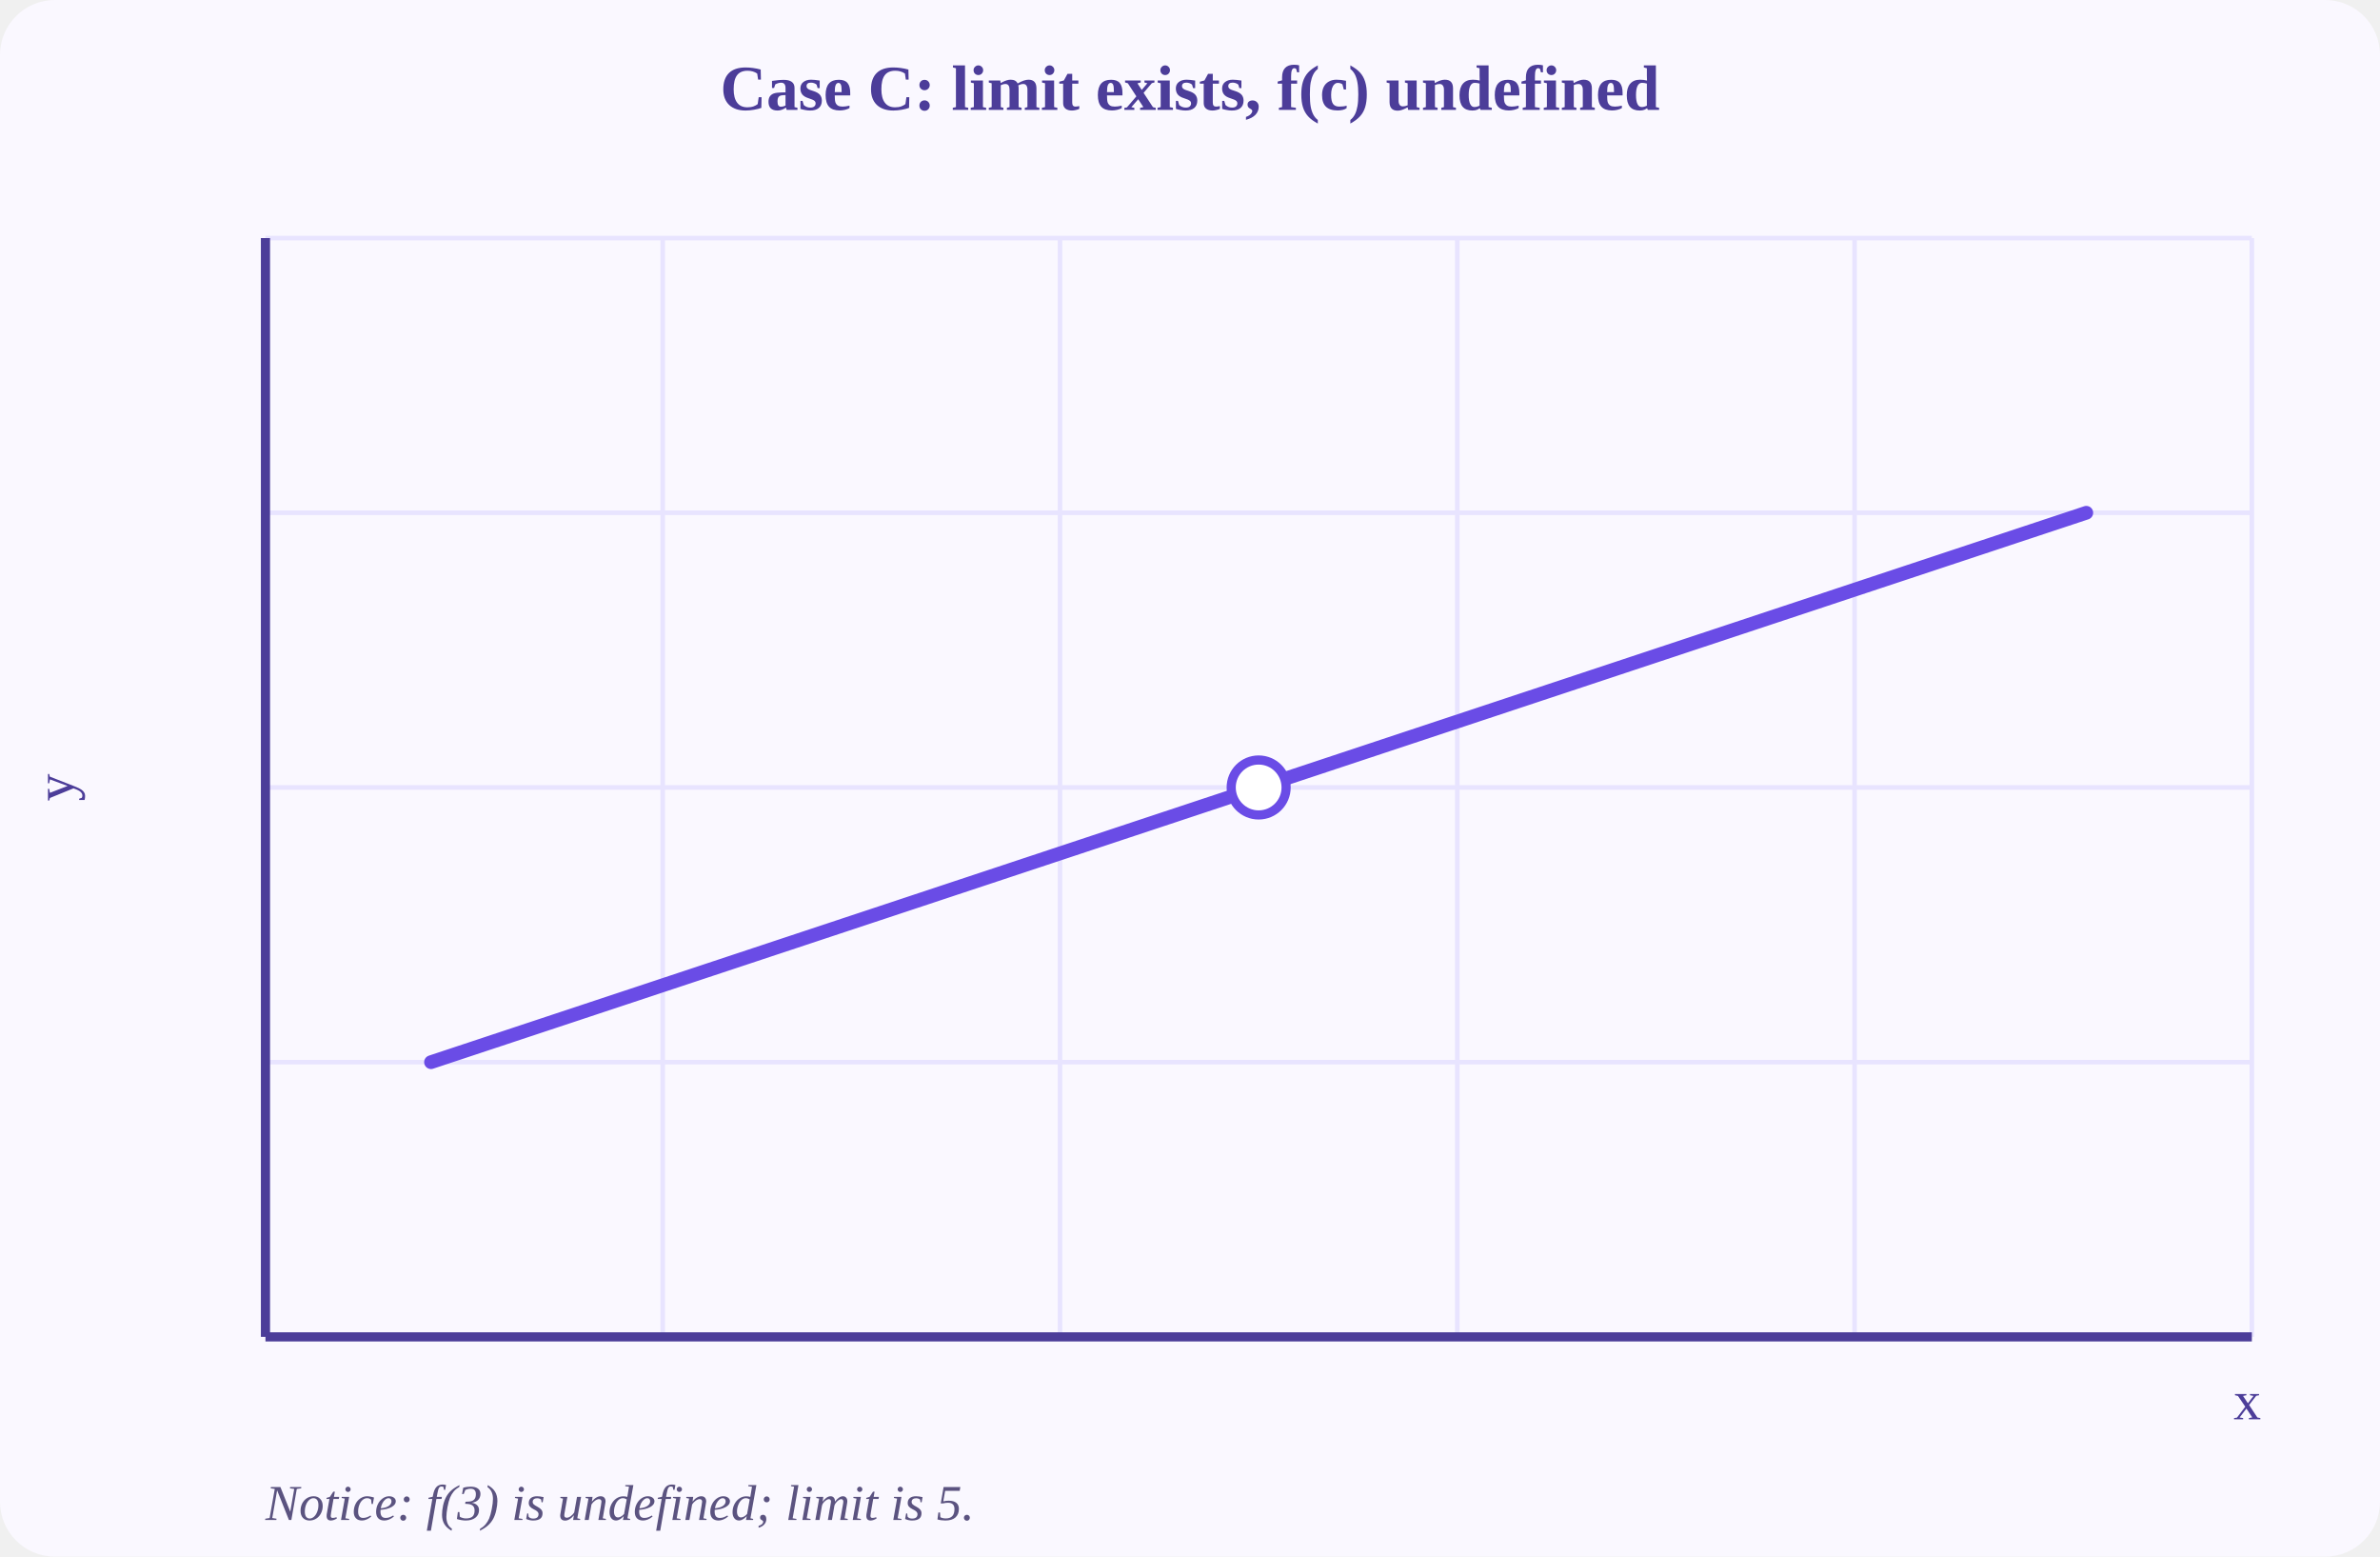
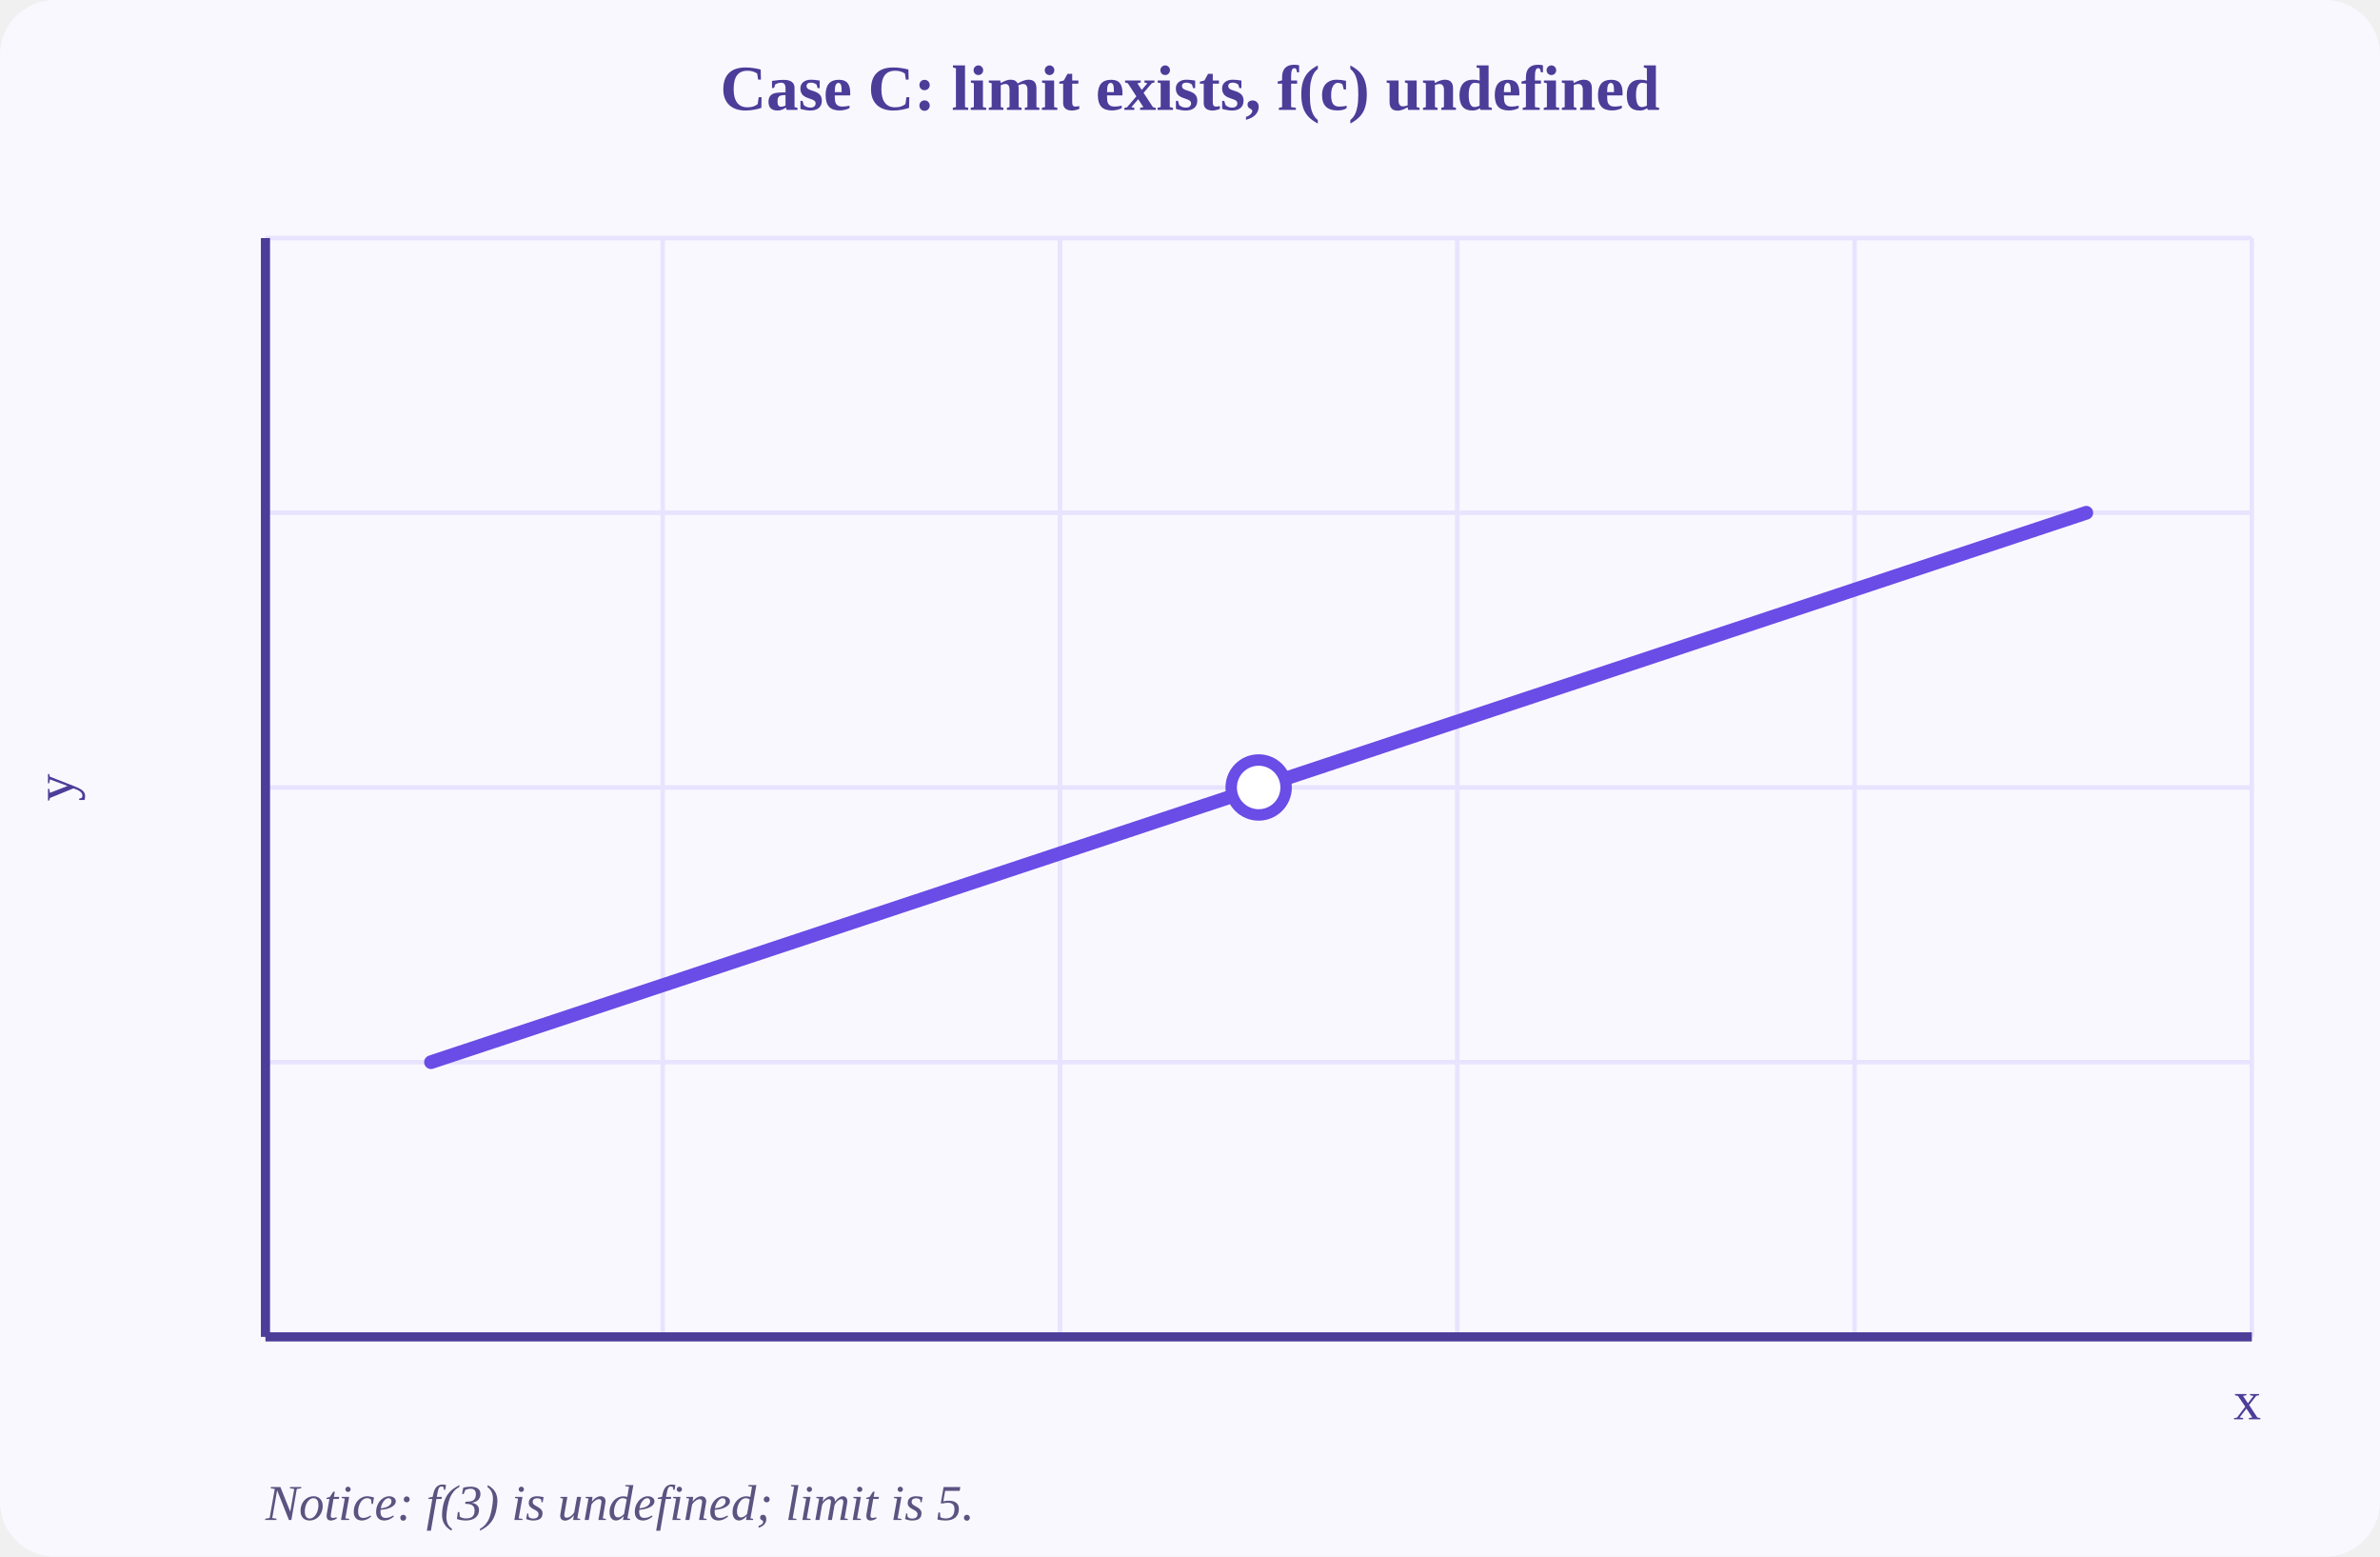
<svg xmlns="http://www.w3.org/2000/svg" viewBox="0 0 520 340" role="img" aria-label="Case C: limit exists, f(c) undefined" class="ap-graph-svg">
  <rect width="520" height="340" fill="#faf8ff" rx="12" />
  <text x="260.0" y="24" text-anchor="middle" font-size="14" font-weight="700" fill="#4c3d99">Case C: limit exists, f(c) undefined</text>
  <line x1="58.0" y1="52" x2="58.0" y2="292" stroke="#e8e4ff" stroke-width="1" />
  <line x1="144.8" y1="52" x2="144.8" y2="292" stroke="#e8e4ff" stroke-width="1" />
  <line x1="231.6" y1="52" x2="231.6" y2="292" stroke="#e8e4ff" stroke-width="1" />
  <line x1="318.4" y1="52" x2="318.4" y2="292" stroke="#e8e4ff" stroke-width="1" />
  <line x1="405.2" y1="52" x2="405.2" y2="292" stroke="#e8e4ff" stroke-width="1" />
  <line x1="492.0" y1="52" x2="492.0" y2="292" stroke="#e8e4ff" stroke-width="1" />
  <line x1="58" y1="52.0" x2="492" y2="52.0" stroke="#e8e4ff" stroke-width="1" />
  <line x1="58" y1="112.0" x2="492" y2="112.0" stroke="#e8e4ff" stroke-width="1" />
  <line x1="58" y1="172.0" x2="492" y2="172.0" stroke="#e8e4ff" stroke-width="1" />
  <line x1="58" y1="232.0" x2="492" y2="232.0" stroke="#e8e4ff" stroke-width="1" />
  <line x1="58" y1="292.0" x2="492" y2="292.0" stroke="#e8e4ff" stroke-width="1" />
  <line x1="58" y1="292" x2="492" y2="292" stroke="#4c3d99" stroke-width="2" />
  <line x1="58" y1="52" x2="58" y2="292" stroke="#4c3d99" stroke-width="2" />
  <text x="494.0" y="310.0" text-anchor="end" font-size="12" fill="#4c3d99">x</text>
  <text x="16" y="172.0" text-anchor="middle" font-size="12" fill="#4c3d99" transform="rotate(-90 16 172.0)">y</text>
  <polyline points="94.17,232.00 97.18,231.00 100.19,230.00 103.21,229.00 106.22,228.00 109.24,227.00 112.25,226.00 115.26,225.00 118.28,224.00 121.29,223.00 124.31,222.00 127.32,221.00 130.33,220.00 133.35,219.00 136.36,218.00 139.38,217.00 142.39,216.00 145.40,215.00 148.42,214.00 151.43,213.00 154.44,212.00 157.46,211.00 160.47,210.00 163.49,209.00 166.50,208.00 169.51,207.00 172.53,206.00 175.54,205.00 178.56,204.00 181.57,203.00 184.58,202.00 187.60,201.00 190.61,200.00 193.63,199.00 196.64,198.00 199.65,197.00 202.67,196.00 205.68,195.00 208.69,194.00 211.71,193.00 214.72,192.00 217.74,191.00 220.75,190.00 223.76,189.00 226.78,188.00 229.79,187.00 232.81,186.00 235.82,185.00 238.83,184.00 241.85,183.00 244.86,182.00 247.87,181.00 250.89,180.00 253.90,179.00 256.92,178.00 259.93,177.00 262.94,176.00 265.96,175.00 268.97,174.00 271.99,173.00 275.00,172.00 278.01,171.00 281.03,170.00 284.04,169.00 287.06,168.00 290.07,167.00 293.08,166.00 296.10,165.00 299.11,164.00 302.12,163.00 305.14,162.00 308.15,161.00 311.17,160.00 314.18,159.00 317.19,158.00 320.21,157.00 323.22,156.00 326.24,155.00 329.25,154.00 332.26,153.00 335.28,152.00 338.29,151.00 341.31,150.00 344.32,149.00 347.33,148.00 350.35,147.00 353.36,146.00 356.37,145.00 359.39,144.00 362.40,143.00 365.42,142.00 368.43,141.00 371.44,140.00 374.46,139.00 377.47,138.00 380.49,137.00 383.50,136.00 386.51,135.00 389.53,134.00 392.54,133.00 395.56,132.00 398.57,131.00 401.58,130.00 404.60,129.00 407.61,128.00 410.62,127.00 413.64,126.00 416.65,125.00 419.67,124.00 422.68,123.00 425.69,122.00 428.71,121.00 431.72,120.00 434.74,119.00 437.75,118.00 440.76,117.00 443.78,116.00 446.79,115.00 449.81,114.00 452.82,113.00 455.83,112.00" fill="none" stroke="#6a4ce6" stroke-width="3" stroke-linecap="round" />
-   <circle cx="275.0" cy="172.0" r="6" fill="#fff" stroke="#6a4ce6" stroke-width="2" />
+   <circle cx="275.0" cy="172.0" r="6" fill="#fff" stroke="#6a4ce6" stroke-width="2.5" />
  <text x="58" y="332" font-size="11" fill="#5b5380" font-style="italic">Notice: f(3) is undefined; limit is 5.</text>
</svg>
